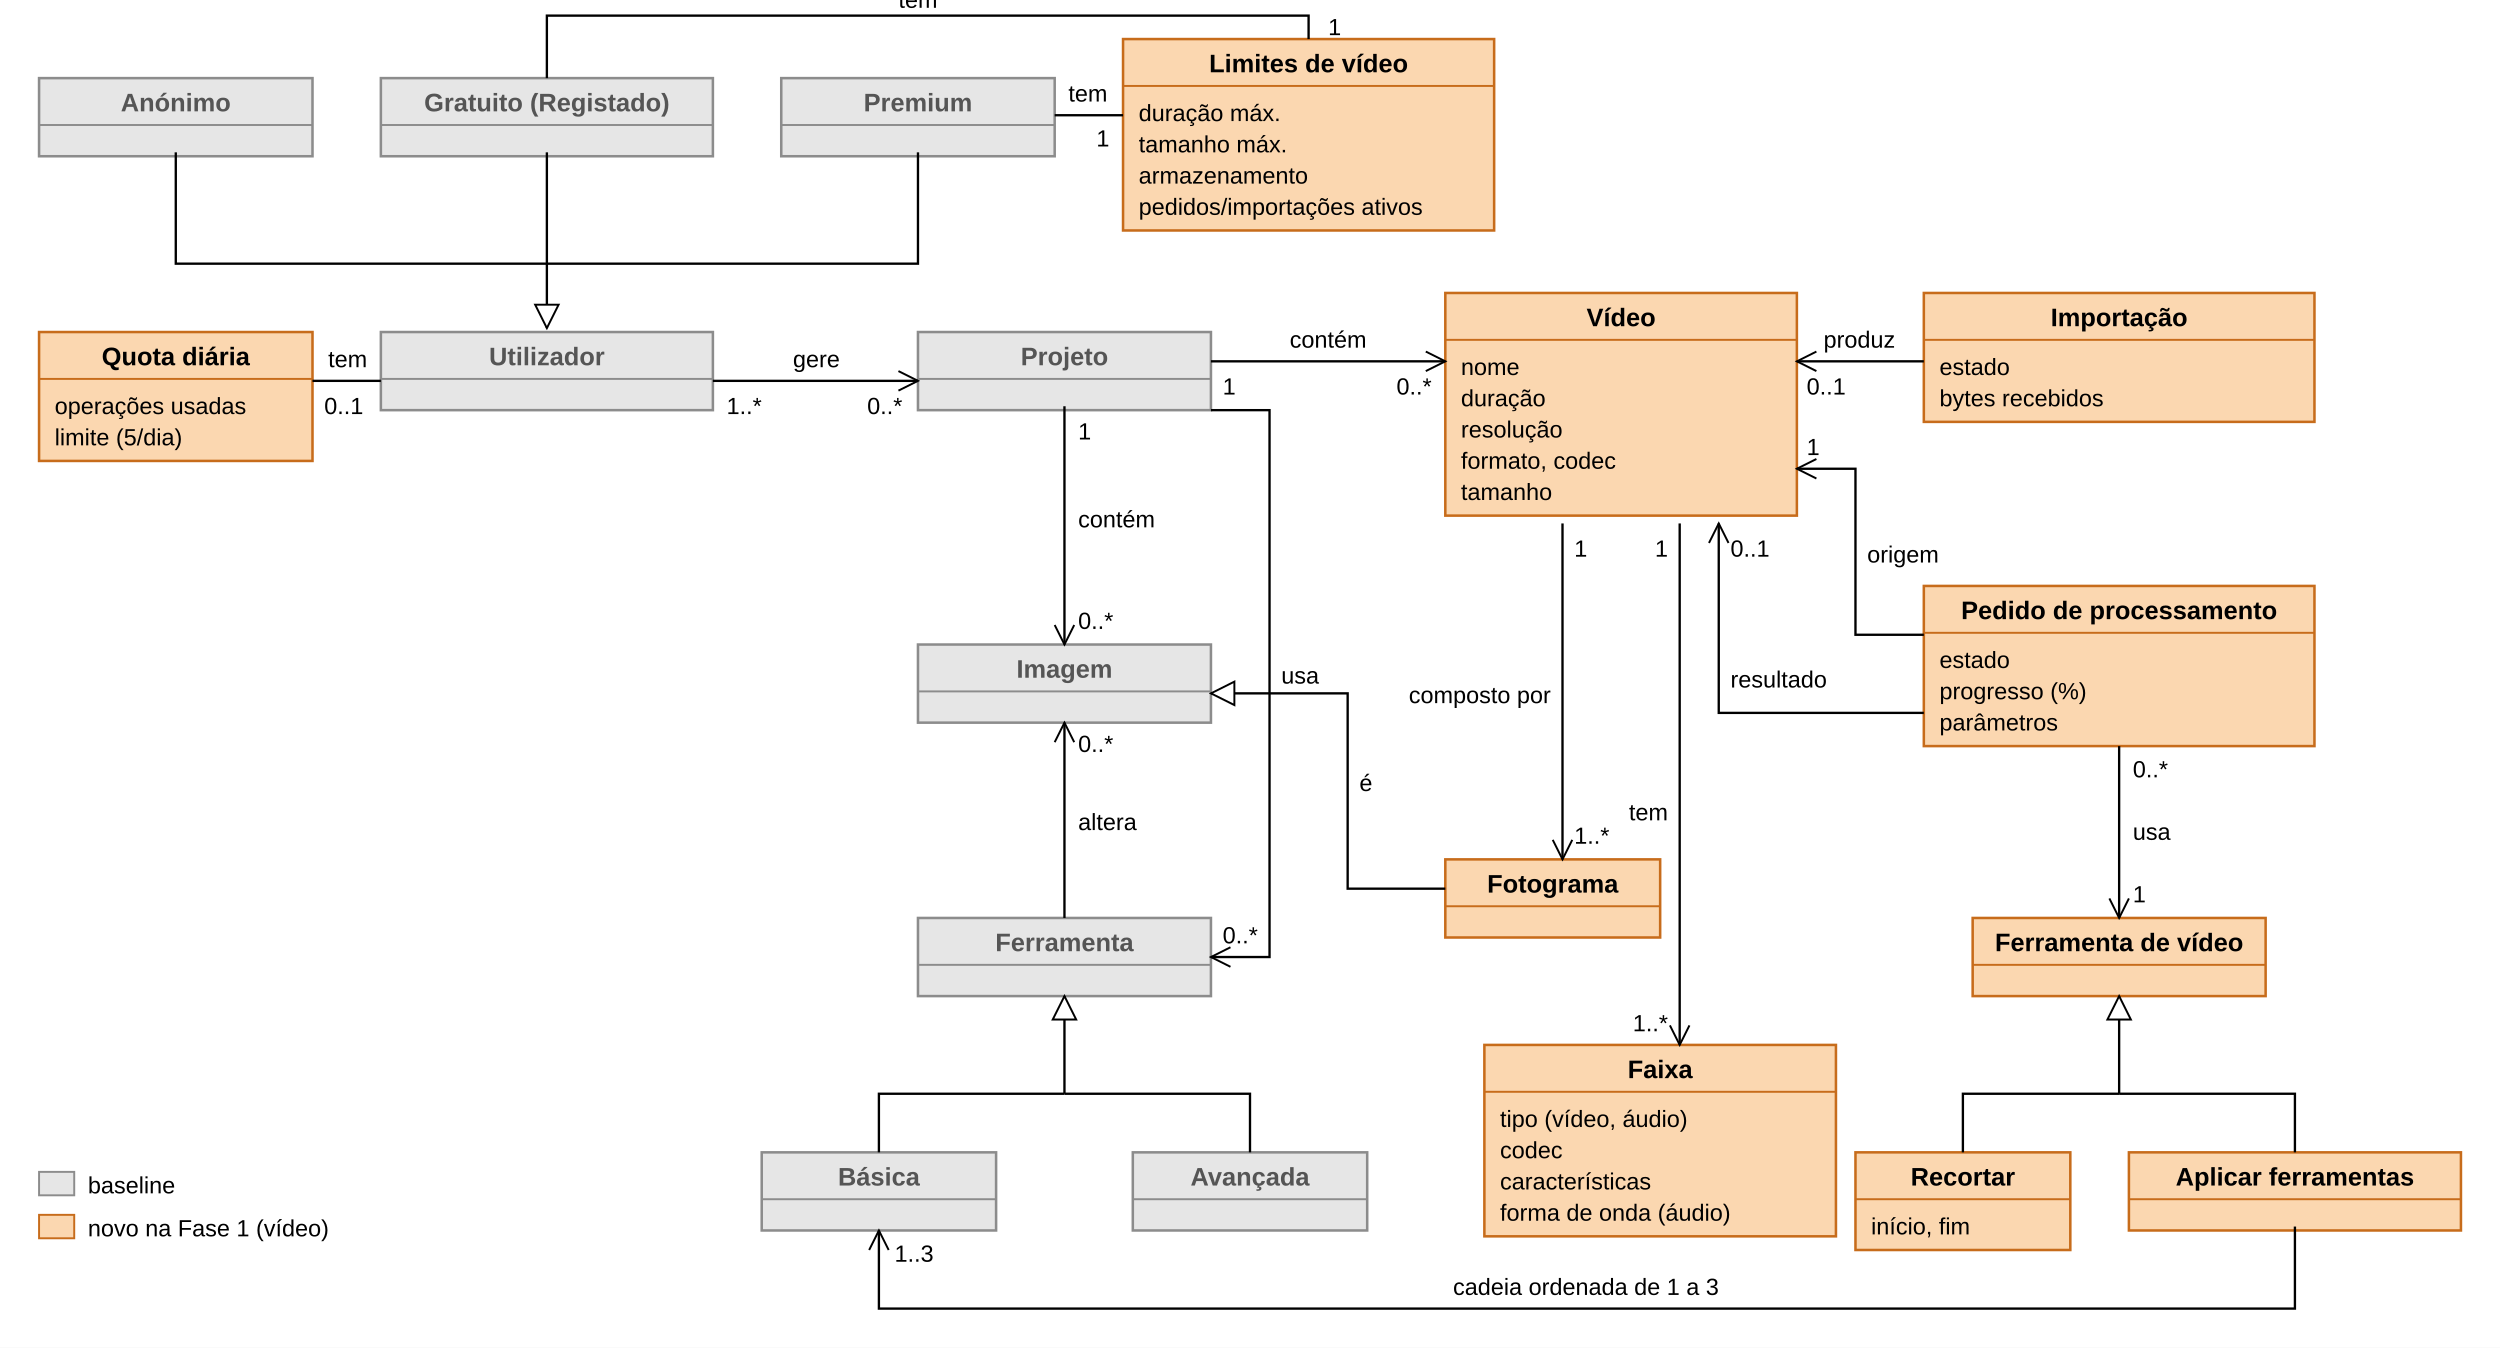
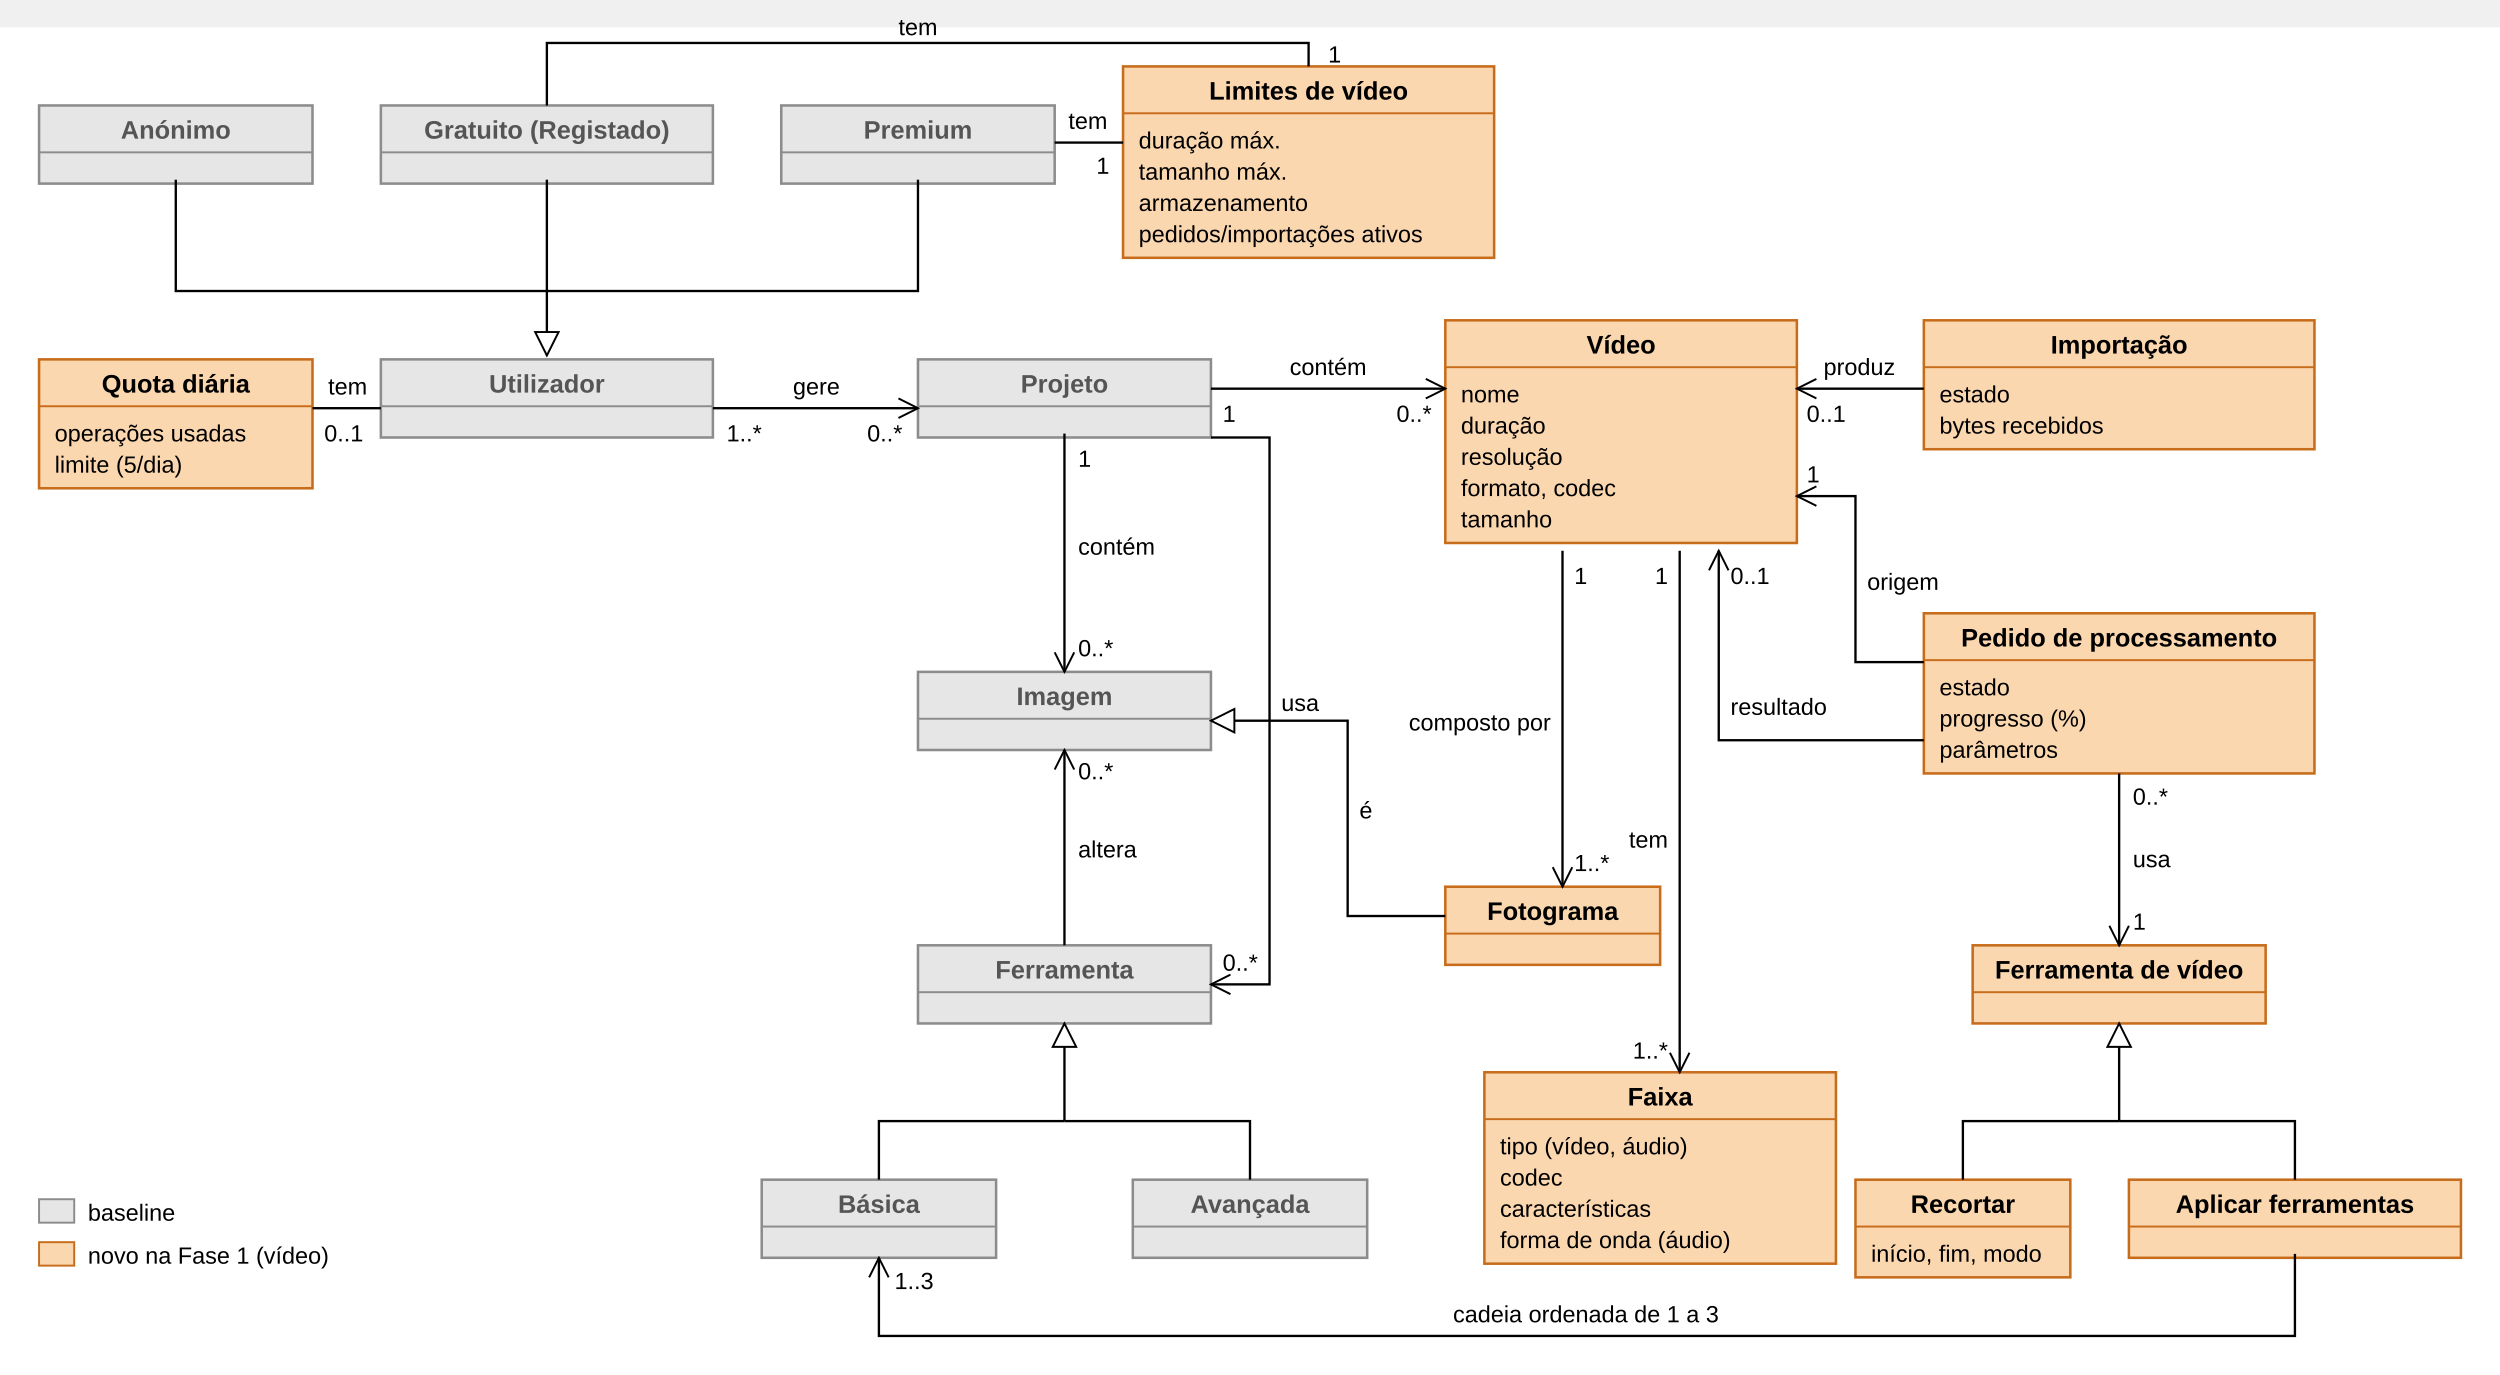
- <svg xmlns="http://www.w3.org/2000/svg" width="1280" height="690" viewBox="0 0 1280 690" font-family="Carlito, Calibri, Arial, sans-serif">
+ <svg xmlns="http://www.w3.org/2000/svg" width="1280" height="704" viewBox="0 -14 1280 704" font-family="Carlito, Calibri, Arial, sans-serif">
  <defs>
    <marker id="tri" markerWidth="14" markerHeight="14" refX="13" refY="7" orient="auto" markerUnits="userSpaceOnUse">
      <path d="M1,1 L13,7 L1,13 Z" fill="#fff" stroke="#000" />
    </marker>
    <marker id="arr" markerWidth="12" markerHeight="12" refX="11" refY="6" orient="auto" markerUnits="userSpaceOnUse">
      <path d="M1,1 L11,6 L1,11" fill="none" stroke="#000" />
    </marker>
    <marker id="sol" markerWidth="12" markerHeight="12" refX="11" refY="6" orient="auto" markerUnits="userSpaceOnUse">
      <path d="M1,1 L11,6 L1,11 Z" fill="#000" />
    </marker>
  </defs>
  <rect width="1280" height="690" fill="#ffffff" />
  <rect x="20" y="40" width="140" height="40" fill="#E6E6E6" stroke="#8C8C8C" stroke-width="1.3" />
  <line x1="20" y1="64" x2="160" y2="64" stroke="#8C8C8C" />
  <text x="90" y="57" font-size="13" text-anchor="middle" fill="#555555" font-weight="bold">Anónimo</text>
  <rect x="195" y="40" width="170" height="40" fill="#E6E6E6" stroke="#8C8C8C" stroke-width="1.3" />
  <line x1="195" y1="64" x2="365" y2="64" stroke="#8C8C8C" />
  <text x="280" y="57" font-size="13" text-anchor="middle" fill="#555555" font-weight="bold">Gratuito (Registado)</text>
  <rect x="400" y="40" width="140" height="40" fill="#E6E6E6" stroke="#8C8C8C" stroke-width="1.3" />
  <line x1="400" y1="64" x2="540" y2="64" stroke="#8C8C8C" />
  <text x="470" y="57" font-size="13" text-anchor="middle" fill="#555555" font-weight="bold">Premium</text>
  <rect x="195" y="170" width="170" height="40" fill="#E6E6E6" stroke="#8C8C8C" stroke-width="1.3" />
  <line x1="195" y1="194" x2="365" y2="194" stroke="#8C8C8C" />
  <text x="280" y="187" font-size="13" text-anchor="middle" fill="#555555" font-weight="bold">Utilizador</text>
  <polyline points="90,78 90,135 280,135" fill="none" stroke="#000" stroke-width="1.2" />
  <polyline points="470,78 470,135 280,135" fill="none" stroke="#000" stroke-width="1.2" />
  <polyline points="280,78 280,168" fill="none" stroke="#000" stroke-width="1.2" marker-end="url(#tri)" />
  <rect x="575" y="20" width="190" height="98" fill="#FBD7B0" stroke="#C76C1B" stroke-width="1.3" />
  <line x1="575" y1="44" x2="765" y2="44" stroke="#C76C1B" />
  <text x="670" y="37" font-size="13" text-anchor="middle" fill="#000000" font-weight="bold">Limites de vídeo</text>
  <text x="583" y="62" font-size="12" text-anchor="start" fill="#000000">duração máx.</text>
  <text x="583" y="78" font-size="12" text-anchor="start" fill="#000000">tamanho máx.</text>
  <text x="583" y="94" font-size="12" text-anchor="start" fill="#000000">armazenamento</text>
  <text x="583" y="110" font-size="12" text-anchor="start" fill="#000000">pedidos/importações ativos</text>
  <polyline points="540,59 575,59" fill="none" stroke="#000" stroke-width="1.2" />
  <text x="557" y="52" font-size="12" text-anchor="middle" fill="#000">tem</text>
  <text x="568" y="75" font-size="12" text-anchor="end" fill="#000">1</text>
  <polyline points="280,40 280,8 670,8 670,20" fill="none" stroke="#000" stroke-width="1.2" />
  <text x="470" y="4" font-size="12" text-anchor="middle" fill="#000">tem</text>
  <text x="680" y="18" font-size="12" text-anchor="start" fill="#000">1</text>
  <rect x="20" y="170" width="140" height="66" fill="#FBD7B0" stroke="#C76C1B" stroke-width="1.3" />
  <line x1="20" y1="194" x2="160" y2="194" stroke="#C76C1B" />
  <text x="90" y="187" font-size="13" text-anchor="middle" fill="#000000" font-weight="bold">Quota diária</text>
  <text x="28" y="212" font-size="12" text-anchor="start" fill="#000000">operações usadas</text>
  <text x="28" y="228" font-size="12" text-anchor="start" fill="#000000">limite (5/dia)</text>
  <polyline points="195,195 160,195" fill="none" stroke="#000" stroke-width="1.2" />
  <text x="178" y="188" font-size="12" text-anchor="middle" fill="#000">tem</text>
  <text x="166" y="212" font-size="12" text-anchor="start" fill="#000">0..1</text>
  <rect x="470" y="170" width="150" height="40" fill="#E6E6E6" stroke="#8C8C8C" stroke-width="1.3" />
  <line x1="470" y1="194" x2="620" y2="194" stroke="#8C8C8C" />
  <text x="545" y="187" font-size="13" text-anchor="middle" fill="#555555" font-weight="bold">Projeto</text>
  <polyline points="365,195 470,195" fill="none" stroke="#000" stroke-width="1.2" marker-end="url(#arr)" />
  <text x="418" y="188" font-size="12" text-anchor="middle" fill="#000">gere</text>
  <text x="372" y="212" font-size="12" text-anchor="start" fill="#000">1..*</text>
  <text x="462" y="212" font-size="12" text-anchor="end" fill="#000">0..*</text>
  <rect x="470" y="330" width="150" height="40" fill="#E6E6E6" stroke="#8C8C8C" stroke-width="1.3" />
  <line x1="470" y1="354" x2="620" y2="354" stroke="#8C8C8C" />
  <text x="545" y="347" font-size="13" text-anchor="middle" fill="#555555" font-weight="bold">Imagem</text>
  <polyline points="545,208 545,330" fill="none" stroke="#000" stroke-width="1.2" marker-end="url(#arr)" />
  <text x="552" y="270" font-size="12" text-anchor="start" fill="#000">contém</text>
  <text x="552" y="225" font-size="12" text-anchor="start" fill="#000">1</text>
  <text x="552" y="322" font-size="12" text-anchor="start" fill="#000">0..*</text>
  <rect x="740" y="150" width="180" height="114" fill="#FBD7B0" stroke="#C76C1B" stroke-width="1.3" />
  <line x1="740" y1="174" x2="920" y2="174" stroke="#C76C1B" />
  <text x="830" y="167" font-size="13" text-anchor="middle" fill="#000000" font-weight="bold">Vídeo</text>
  <text x="748" y="192" font-size="12" text-anchor="start" fill="#000000">nome</text>
  <text x="748" y="208" font-size="12" text-anchor="start" fill="#000000">duração</text>
  <text x="748" y="224" font-size="12" text-anchor="start" fill="#000000">resolução</text>
  <text x="748" y="240" font-size="12" text-anchor="start" fill="#000000">formato, codec</text>
  <text x="748" y="256" font-size="12" text-anchor="start" fill="#000000">tamanho</text>
  <polyline points="620,185 740,185" fill="none" stroke="#000" stroke-width="1.2" marker-end="url(#arr)" />
  <text x="680" y="178" font-size="12" text-anchor="middle" fill="#000">contém</text>
  <text x="626" y="202" font-size="12" text-anchor="start" fill="#000">1</text>
  <text x="733" y="202" font-size="12" text-anchor="end" fill="#000">0..*</text>
  <rect x="740" y="440" width="110" height="40" fill="#FBD7B0" stroke="#C76C1B" stroke-width="1.3" />
  <line x1="740" y1="464" x2="850" y2="464" stroke="#C76C1B" />
  <text x="795" y="457" font-size="13" text-anchor="middle" fill="#000000" font-weight="bold">Fotograma</text>
  <polyline points="800,268 800,440" fill="none" stroke="#000" stroke-width="1.2" marker-end="url(#arr)" />
  <text x="794" y="360" font-size="12" text-anchor="end" fill="#000">composto por</text>
  <text x="806" y="285" font-size="12" text-anchor="start" fill="#000">1</text>
  <text x="806" y="432" font-size="12" text-anchor="start" fill="#000">1..*</text>
  <rect x="760" y="535" width="180" height="98" fill="#FBD7B0" stroke="#C76C1B" stroke-width="1.3" />
  <line x1="760" y1="559" x2="940" y2="559" stroke="#C76C1B" />
  <text x="850" y="552" font-size="13" text-anchor="middle" fill="#000000" font-weight="bold">Faixa</text>
  <text x="768" y="577" font-size="12" text-anchor="start" fill="#000000">tipo (vídeo, áudio)</text>
  <text x="768" y="593" font-size="12" text-anchor="start" fill="#000000">codec</text>
  <text x="768" y="609" font-size="12" text-anchor="start" fill="#000000">características</text>
  <text x="768" y="625" font-size="12" text-anchor="start" fill="#000000">forma de onda (áudio)</text>
  <polyline points="860,268 860,535" fill="none" stroke="#000" stroke-width="1.2" marker-end="url(#arr)" />
  <text x="854" y="420" font-size="12" text-anchor="end" fill="#000">tem</text>
  <text x="854" y="285" font-size="12" text-anchor="end" fill="#000">1</text>
  <text x="854" y="528" font-size="12" text-anchor="end" fill="#000">1..*</text>
  <polyline points="740,455 690,455 690,355 620,355" fill="none" stroke="#000" stroke-width="1.2" marker-end="url(#tri)" />
  <text x="696" y="405" font-size="12" text-anchor="start" fill="#000">é</text>
  <rect x="985" y="150" width="200" height="66" fill="#FBD7B0" stroke="#C76C1B" stroke-width="1.3" />
  <line x1="985" y1="174" x2="1185" y2="174" stroke="#C76C1B" />
  <text x="1085" y="167" font-size="13" text-anchor="middle" fill="#000000" font-weight="bold">Importação</text>
  <text x="993" y="192" font-size="12" text-anchor="start" fill="#000000">estado</text>
  <text x="993" y="208" font-size="12" text-anchor="start" fill="#000000">bytes recebidos</text>
  <polyline points="985,185 920,185" fill="none" stroke="#000" stroke-width="1.2" marker-end="url(#arr)" />
  <text x="952" y="178" font-size="12" text-anchor="middle" fill="#000">produz</text>
  <text x="925" y="202" font-size="12" text-anchor="start" fill="#000">0..1</text>
  <rect x="985" y="300" width="200" height="82" fill="#FBD7B0" stroke="#C76C1B" stroke-width="1.3" />
  <line x1="985" y1="324" x2="1185" y2="324" stroke="#C76C1B" />
  <text x="1085" y="317" font-size="13" text-anchor="middle" fill="#000000" font-weight="bold">Pedido de processamento</text>
  <text x="993" y="342" font-size="12" text-anchor="start" fill="#000000">estado</text>
  <text x="993" y="358" font-size="12" text-anchor="start" fill="#000000">progresso (%)</text>
  <text x="993" y="374" font-size="12" text-anchor="start" fill="#000000">parâmetros</text>
  <polyline points="985,325 950,325 950,240 920,240" fill="none" stroke="#000" stroke-width="1.2" marker-end="url(#arr)" />
  <text x="956" y="288" font-size="12" text-anchor="start" fill="#000">origem</text>
  <text x="925" y="233" font-size="12" text-anchor="start" fill="#000">1</text>
  <polyline points="985,365 880,365 880,268" fill="none" stroke="#000" stroke-width="1.2" marker-end="url(#arr)" />
  <text x="886" y="352" font-size="12" text-anchor="start" fill="#000">resultado</text>
  <text x="886" y="285" font-size="12" text-anchor="start" fill="#000">0..1</text>
  <rect x="1010" y="470" width="150" height="40" fill="#FBD7B0" stroke="#C76C1B" stroke-width="1.3" />
  <line x1="1010" y1="494" x2="1160" y2="494" stroke="#C76C1B" />
  <text x="1085" y="487" font-size="13" text-anchor="middle" fill="#000000" font-weight="bold">Ferramenta de vídeo</text>
  <polyline points="1085,382 1085,470" fill="none" stroke="#000" stroke-width="1.2" marker-end="url(#arr)" />
  <text x="1092" y="430" font-size="12" text-anchor="start" fill="#000">usa</text>
  <text x="1092" y="462" font-size="12" text-anchor="start" fill="#000">1</text>
  <text x="1092" y="398" font-size="12" text-anchor="start" fill="#000">0..*</text>
  <rect x="950" y="590" width="110" height="50" fill="#FBD7B0" stroke="#C76C1B" stroke-width="1.3" />
  <line x1="950" y1="614" x2="1060" y2="614" stroke="#C76C1B" />
  <text x="1005" y="607" font-size="13" text-anchor="middle" fill="#000000" font-weight="bold">Recortar</text>
-   <text x="958" y="632" font-size="12" text-anchor="start" fill="#000000">início, fim</text>
+   <text x="958" y="632" font-size="12" text-anchor="start" fill="#000000">início, fim, modo</text>
  <rect x="1090" y="590" width="170" height="40" fill="#FBD7B0" stroke="#C76C1B" stroke-width="1.3" />
  <line x1="1090" y1="614" x2="1260" y2="614" stroke="#C76C1B" />
  <text x="1175" y="607" font-size="13" text-anchor="middle" fill="#000000" font-weight="bold">Aplicar ferramentas</text>
  <polyline points="1005,590 1005,560 1085,560" fill="none" stroke="#000" stroke-width="1.2" />
  <polyline points="1175,590 1175,560 1085,560" fill="none" stroke="#000" stroke-width="1.2" />
  <polyline points="1085,560 1085,510" fill="none" stroke="#000" stroke-width="1.2" marker-end="url(#tri)" />
  <rect x="470" y="470" width="150" height="40" fill="#E6E6E6" stroke="#8C8C8C" stroke-width="1.3" />
  <line x1="470" y1="494" x2="620" y2="494" stroke="#8C8C8C" />
  <text x="545" y="487" font-size="13" text-anchor="middle" fill="#555555" font-weight="bold">Ferramenta</text>
  <polyline points="545,470 545,370" fill="none" stroke="#000" stroke-width="1.2" marker-end="url(#arr)" />
  <text x="552" y="425" font-size="12" text-anchor="start" fill="#000">altera</text>
  <text x="552" y="385" font-size="12" text-anchor="start" fill="#000">0..*</text>
  <polyline points="620,210 650,210 650,490 620,490" fill="none" stroke="#000" stroke-width="1.2" marker-end="url(#arr)" />
  <text x="656" y="350" font-size="12" text-anchor="start" fill="#000">usa</text>
  <text x="626" y="483" font-size="12" text-anchor="start" fill="#000">0..*</text>
  <rect x="390" y="590" width="120" height="40" fill="#E6E6E6" stroke="#8C8C8C" stroke-width="1.3" />
  <line x1="390" y1="614" x2="510" y2="614" stroke="#8C8C8C" />
  <text x="450" y="607" font-size="13" text-anchor="middle" fill="#555555" font-weight="bold">Básica</text>
  <rect x="580" y="590" width="120" height="40" fill="#E6E6E6" stroke="#8C8C8C" stroke-width="1.3" />
  <line x1="580" y1="614" x2="700" y2="614" stroke="#8C8C8C" />
  <text x="640" y="607" font-size="13" text-anchor="middle" fill="#555555" font-weight="bold">Avançada</text>
  <polyline points="450,590 450,560 545,560" fill="none" stroke="#000" stroke-width="1.2" />
  <polyline points="640,590 640,560 545,560" fill="none" stroke="#000" stroke-width="1.2" />
  <polyline points="545,560 545,510" fill="none" stroke="#000" stroke-width="1.2" marker-end="url(#tri)" />
  <polyline points="1175,628 1175,670 450,670 450,630" fill="none" stroke="#000" stroke-width="1.2" marker-end="url(#arr)" />
  <text x="812" y="663" font-size="12" text-anchor="middle" fill="#000">cadeia ordenada de 1 a 3</text>
  <text x="458" y="646" font-size="12" text-anchor="start" fill="#000">1..3</text>
  <rect x="20" y="600" width="18" height="12" fill="#E6E6E6" stroke="#8C8C8C" />
  <text x="45" y="611" font-size="12" text-anchor="start" fill="#000">baseline</text>
  <rect x="20" y="622" width="18" height="12" fill="#FBD7B0" stroke="#C76C1B" />
  <text x="45" y="633" font-size="12" text-anchor="start" fill="#000">novo na Fase 1 (vídeo)</text>
</svg>
